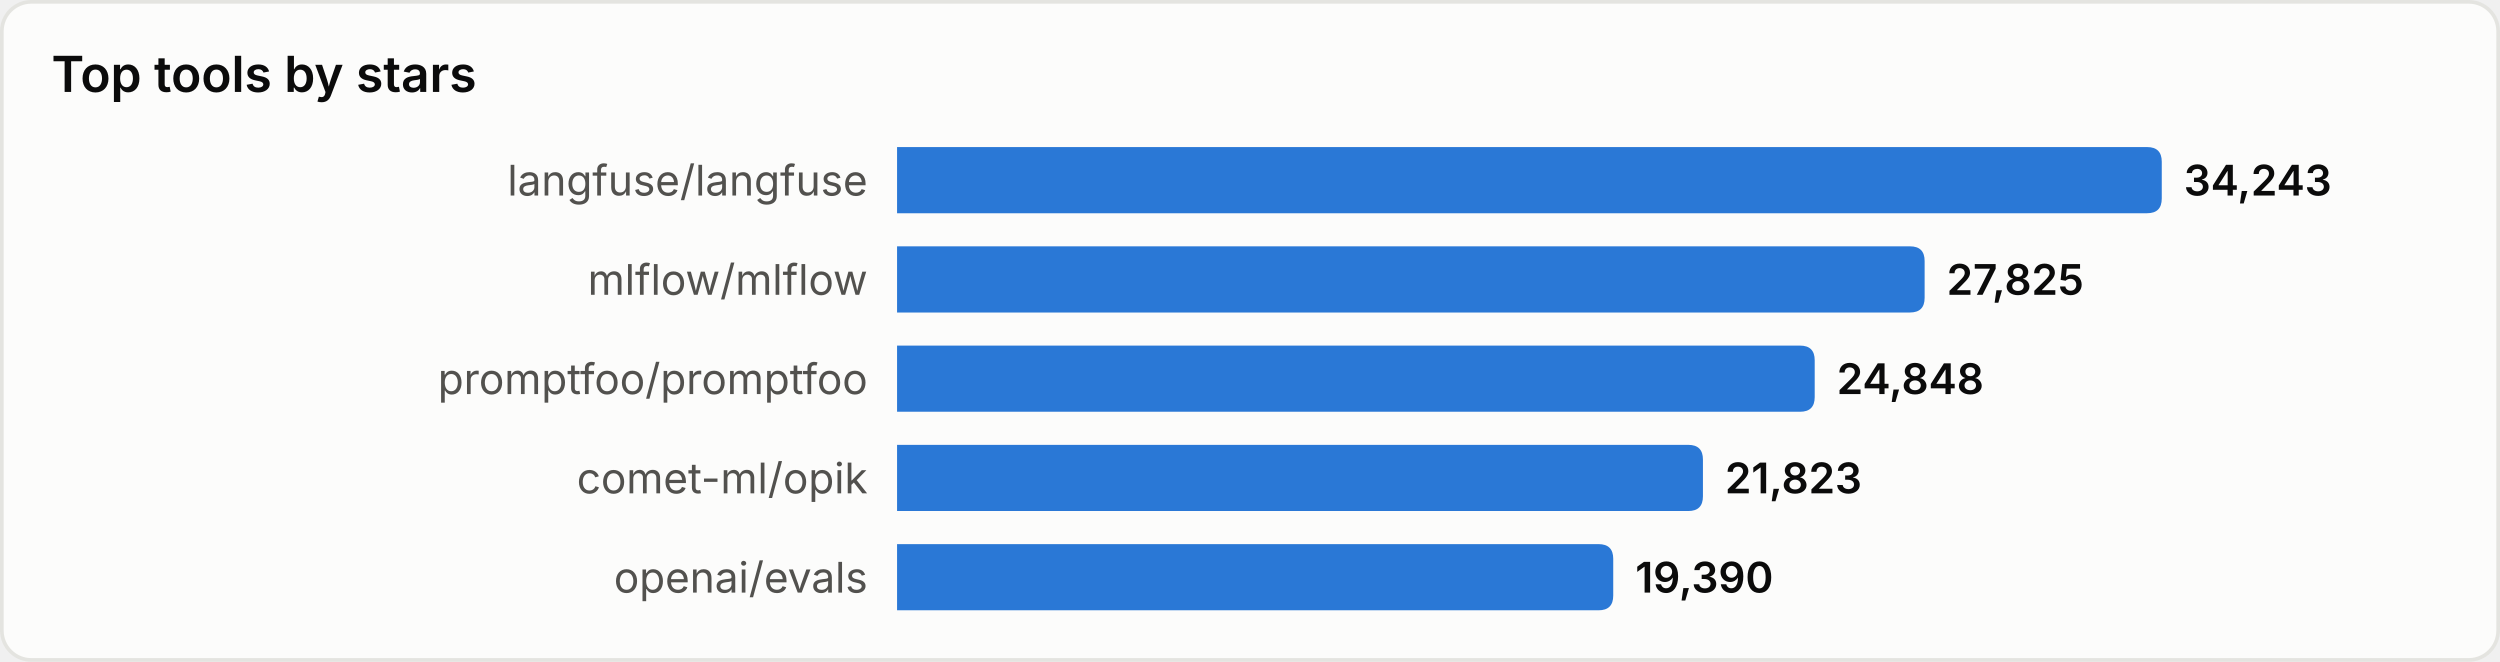
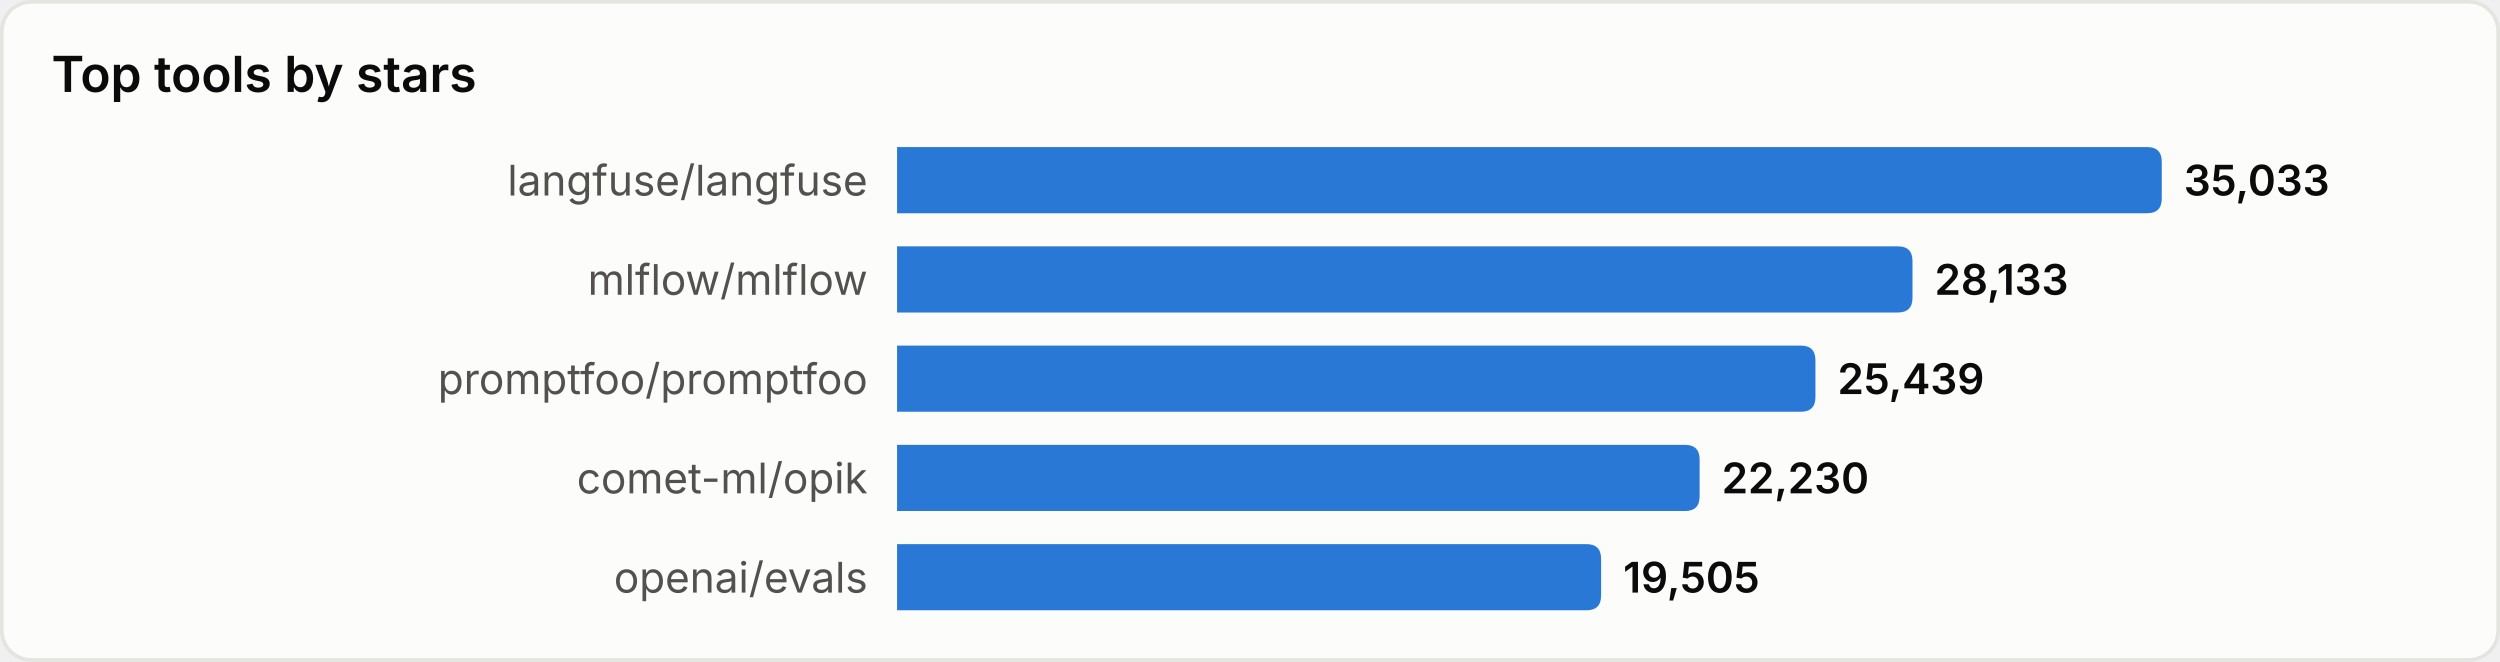
<svg xmlns="http://www.w3.org/2000/svg" width="680" height="180" viewBox="0 0 680 180" role="img" aria-label="Top tools by stars">
  <style>
text{font-family:system-ui,-apple-system,'Segoe UI',sans-serif}
.srf{fill:#fcfcfb;stroke:#e4e4e0}.ttl{fill:#0b0b0b;font-size:13.5px;font-weight:600}
.lbl{fill:#52514e;font-size:11.5px}.val{fill:#0b0b0b;font-size:11.5px;font-weight:600}
.bar{fill:#2a78d6}
@media(prefers-color-scheme:dark){
.srf{fill:#1a1a19;stroke:#33332f}.ttl{fill:#ffffff}
.lbl{fill:#c3c2b7}.val{fill:#ffffff}.bar{fill:#3987e5}
}
</style>
  <rect x="0.5" y="0.5" width="679" height="179" rx="8" class="srf" />
  <text x="14" y="25" class="ttl">Top tools by stars</text>
  <text x="236" y="49.0" class="lbl" text-anchor="end" dominant-baseline="central">langfuse/langfuse</text>
  <path d="M244,40 h340.0 q4,0 4,4 v10 q0,4 -4,4 h-340.0 z" class="bar" />
-   <text x="594.0" y="49.0" class="val" dominant-baseline="central">34,243</text>
+   <text x="594.0" y="49.0" class="val" dominant-baseline="central">35,033</text>
  <text x="236" y="76.0" class="lbl" text-anchor="end" dominant-baseline="central">mlflow/mlflow</text>
-   <path d="M244,67 h275.5 q4,0 4,4 v10 q0,4 -4,4 h-275.5 z" class="bar" />
-   <text x="529.5" y="76.0" class="val" dominant-baseline="central">27,825</text>
+   <path d="M244,67 h272.2 q4,0 4,4 v10 q0,4 -4,4 h-272.2 z" class="bar" />
+   <text x="526.2" y="76.0" class="val" dominant-baseline="central">28,133</text>
  <text x="236" y="103.0" class="lbl" text-anchor="end" dominant-baseline="central">promptfoo/promptfoo</text>
-   <path d="M244,94 h245.6 q4,0 4,4 v10 q0,4 -4,4 h-245.6 z" class="bar" />
-   <text x="499.6" y="103.0" class="val" dominant-baseline="central">24,848</text>
+   <path d="M244,94 h245.8 q4,0 4,4 v10 q0,4 -4,4 h-245.8 z" class="bar" />
+   <text x="499.8" y="103.0" class="val" dominant-baseline="central">25,439</text>
  <text x="236" y="130.0" class="lbl" text-anchor="end" dominant-baseline="central">comet-ml/opik</text>
-   <path d="M244,121 h215.2 q4,0 4,4 v10 q0,4 -4,4 h-215.2 z" class="bar" />
-   <text x="469.2" y="130.0" class="val" dominant-baseline="central">21,823</text>
+   <path d="M244,121 h214.3 q4,0 4,4 v10 q0,4 -4,4 h-214.3 z" class="bar" />
+   <text x="468.3" y="130.0" class="val" dominant-baseline="central">22,230</text>
  <text x="236" y="157.0" class="lbl" text-anchor="end" dominant-baseline="central">openai/evals</text>
-   <path d="M244,148 h190.8 q4,0 4,4 v10 q0,4 -4,4 h-190.8 z" class="bar" />
-   <text x="444.8" y="157.0" class="val" dominant-baseline="central">19,390</text>
+   <path d="M244,148 h187.5 q4,0 4,4 v10 q0,4 -4,4 h-187.5 z" class="bar" />
+   <text x="441.5" y="157.0" class="val" dominant-baseline="central">19,505</text>
</svg>
